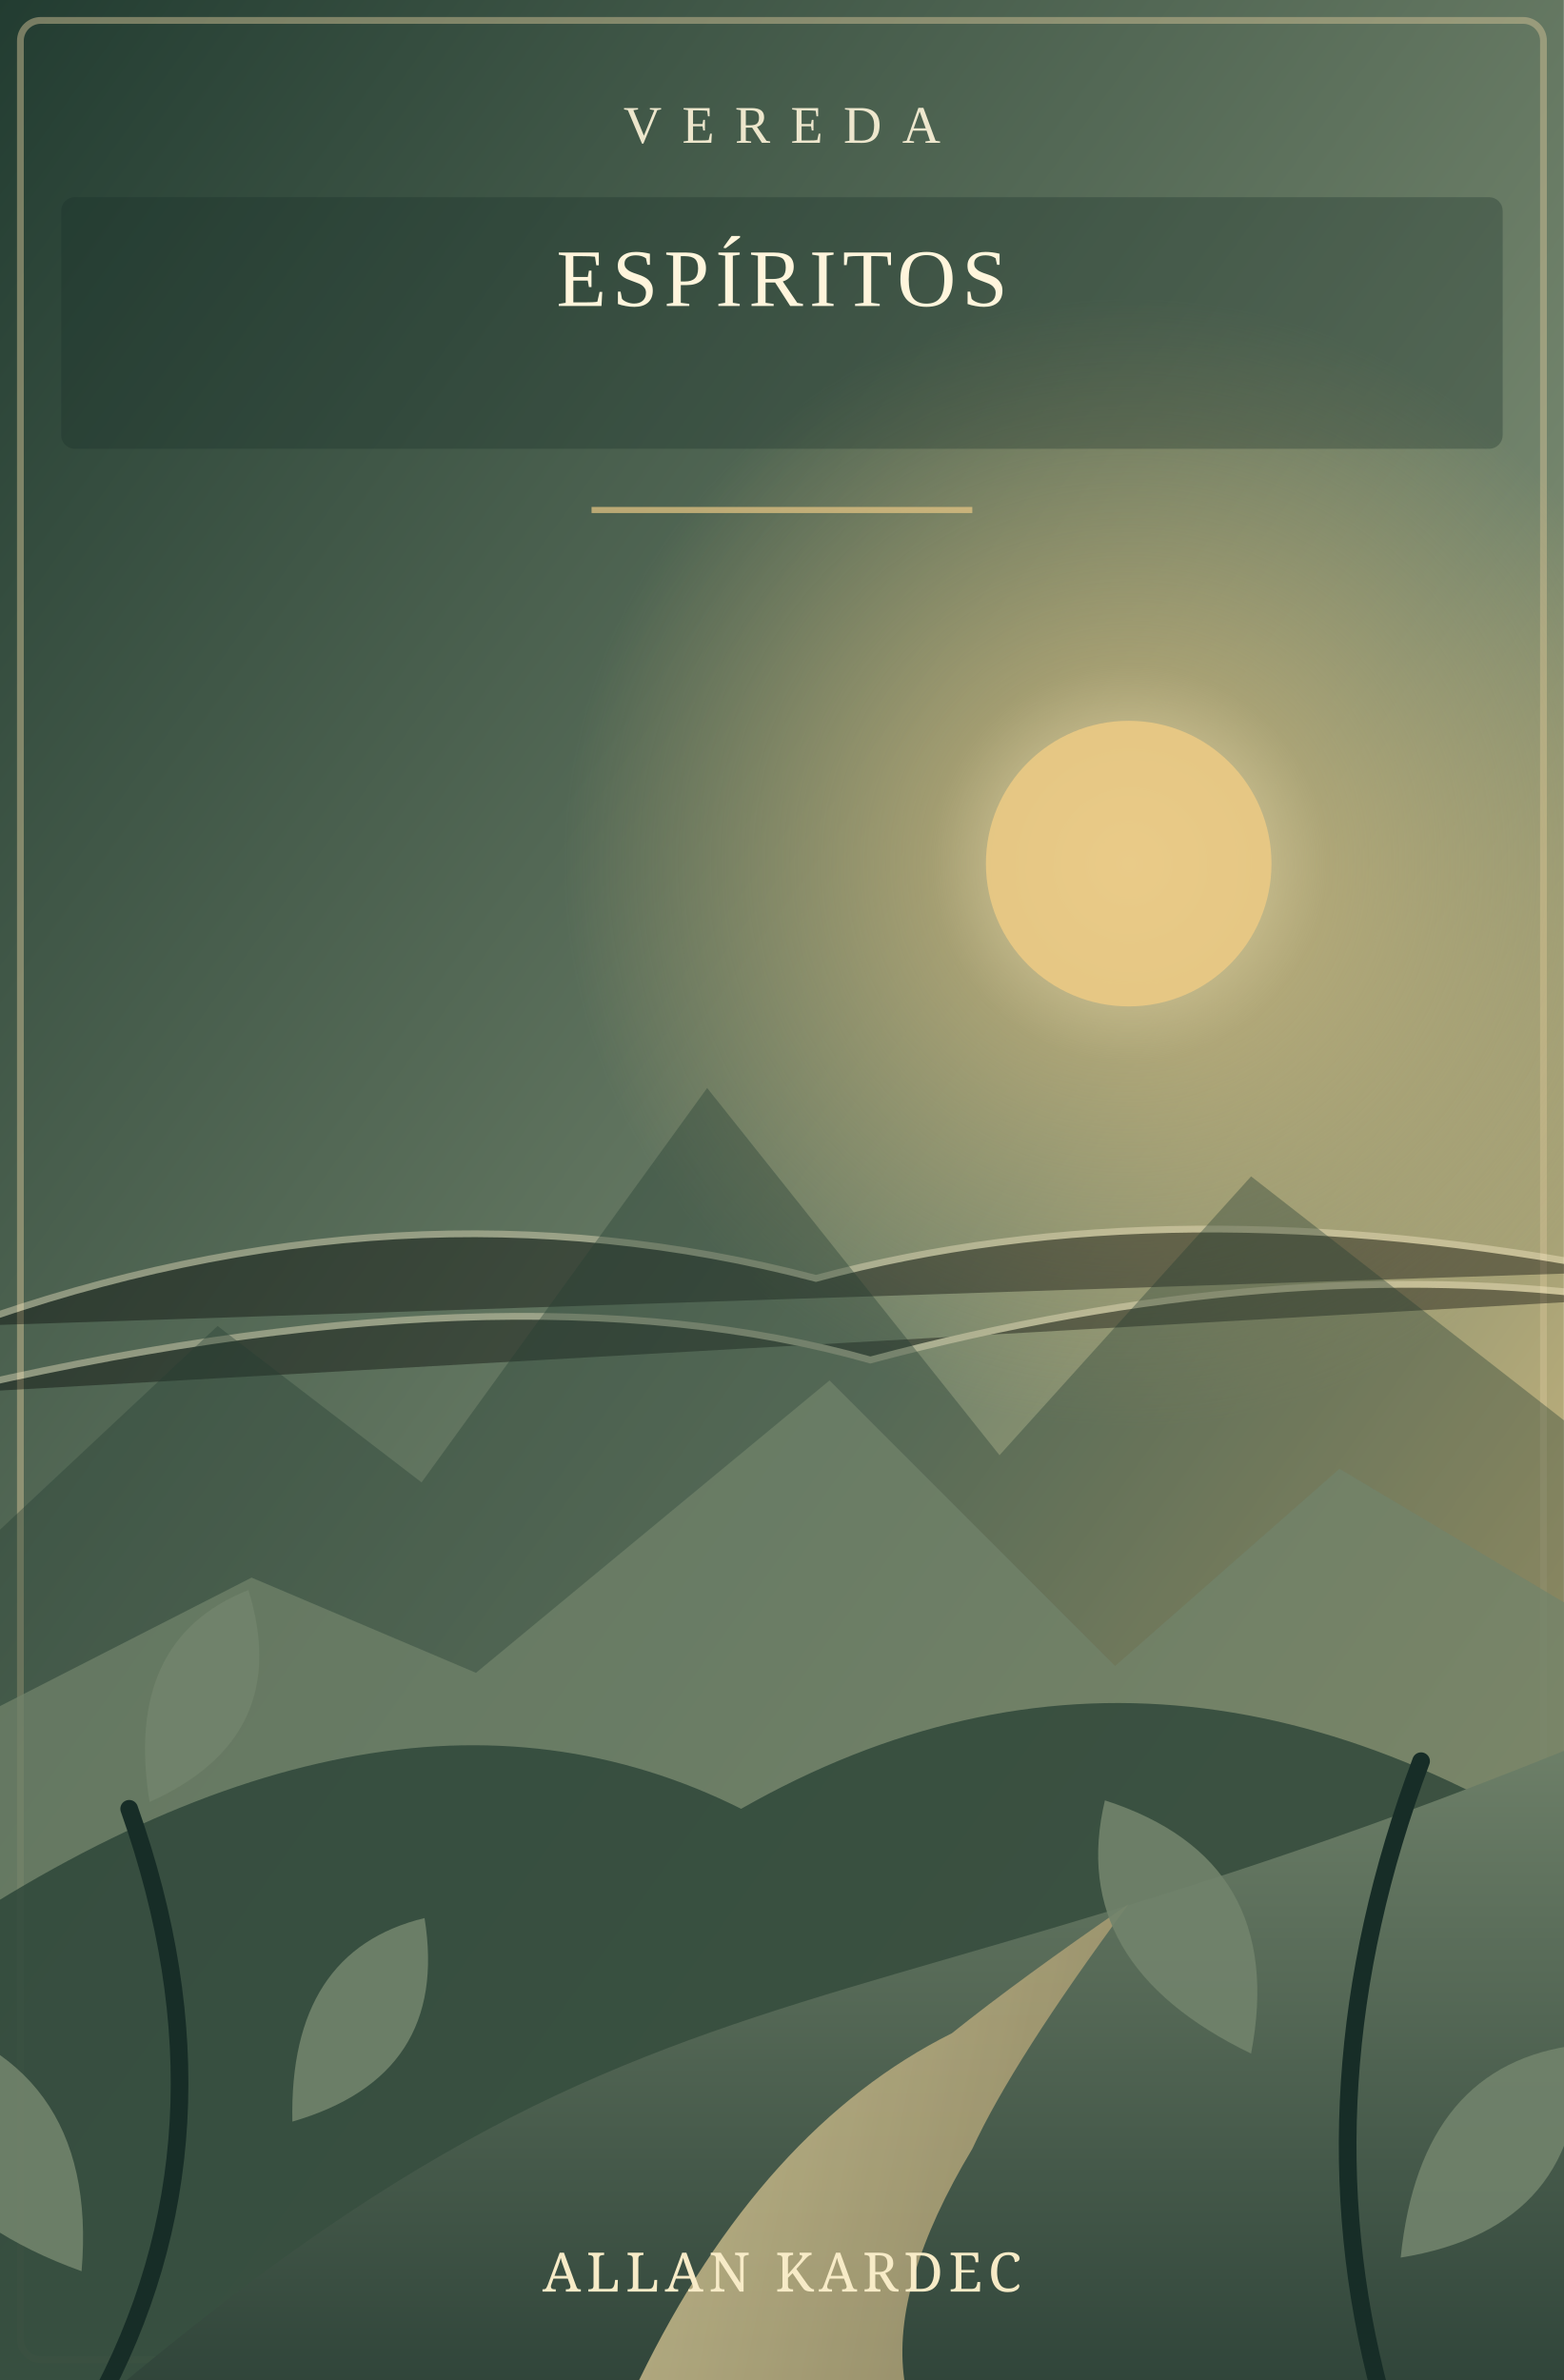
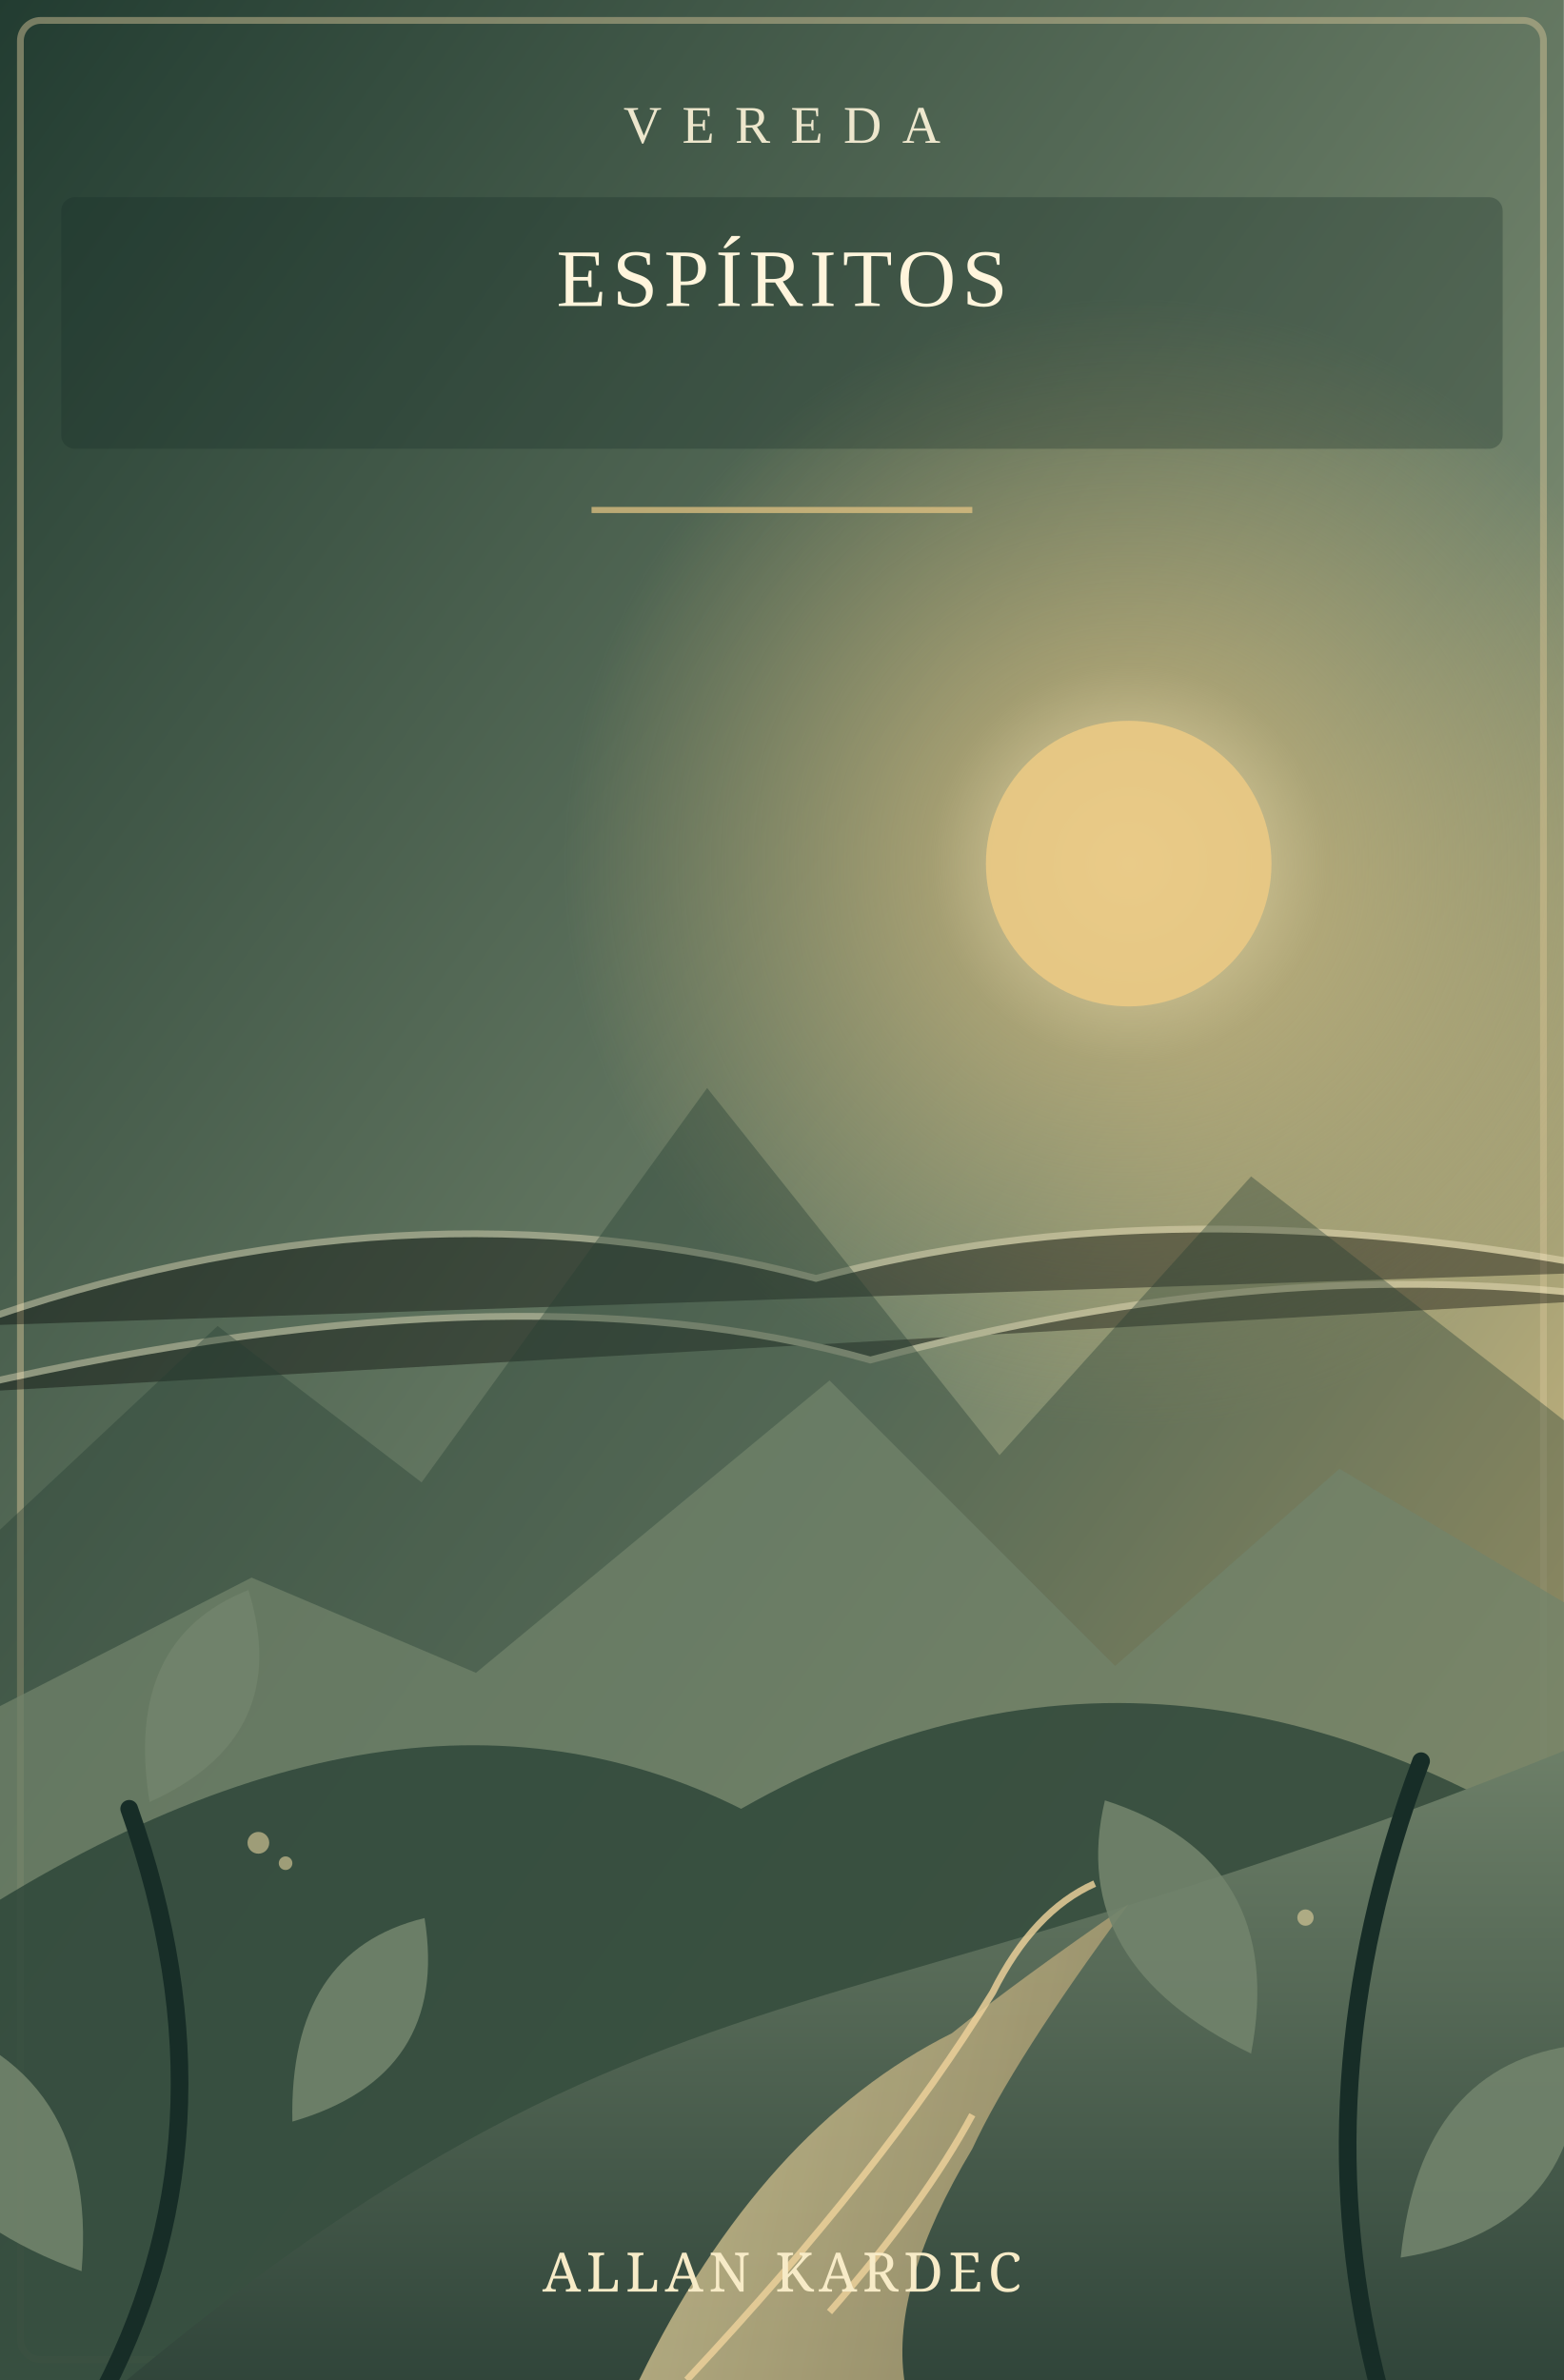
<svg xmlns="http://www.w3.org/2000/svg" viewBox="0 0 230 350" role="img" aria-labelledby="t d">
  <defs>
    <linearGradient id="sky" x1="0" y1="0" x2=".9" y2="1">
      <stop offset="0" stop-color="#223c31" />
      <stop offset=".60" stop-color="#71836b" />
      <stop offset="1" stop-color="#e9c884" />
    </linearGradient>
    <linearGradient id="front" x1="0" y1="0" x2="0" y2="1">
      <stop offset="0" stop-color="#71836b" />
      <stop offset="1" stop-color="#172d27" />
    </linearGradient>
    <radialGradient id="halo">
      <stop offset="0" stop-color="#fff2c8" stop-opacity=".95" />
      <stop offset=".35" stop-color="#e9c884" stop-opacity=".48" />
      <stop offset="1" stop-color="#e9c884" stop-opacity="0" />
    </radialGradient>
    <linearGradient id="trail" x1="0" y1="0" x2="1" y2=".2">
      <stop offset="0" stop-color="#ead7a0" />
      <stop offset="1" stop-color="#b3a174" />
    </linearGradient>
  </defs>
  <rect width="230" height="350" fill="url(#sky)" />
  <rect x="3" y="3" width="224" height="344" rx="3" fill="none" stroke="#d4c297" opacity=".48" stroke-width="1" />
  <circle cx="166" cy="127" r="83" fill="url(#halo)" />
  <circle cx="166" cy="127" r="21" fill="#e9c884" opacity=".93" />
  <g stroke="#fff1cd" opacity=".37" stroke-width="1">
    <path d="M-5 195 Q59 172 120 188 Q172 174 239 187" />
    <path d="M-9 205 Q75 185 128 200 Q188 184 239 191" />
  </g>
  <path d="M-15 239 L32 195 62 218 104 160 147 214 184 173 243 219 243 351 -15 351Z" fill="#223c31" opacity=".37" />
  <path d="M-10 256 L37 232 70 246 122 203 164 245 197 216 239 241 239 350 -10 350Z" fill="#71836b" opacity=".72" />
  <path d="M-16 290 Q55 239 109 266 Q174 229 243 280 L243 350 -16 350Z" fill="#223c31" opacity=".70" />
  <path d="M-18 383 C94 276 108 310 248 250 L248 390Z" fill="url(#front)" />
  <path d="M94 350 Q112 313 140 299 Q150 291 166 280 Q149 303 143 316 Q131 336 133 350Z" fill="url(#trail)" opacity=".72" />
  <g stroke="#172d27" stroke-width="2.6" fill="none" stroke-linecap="round">
    <path d="M14 354 Q36 314 19 266" />
    <path d="M203 352 Q191 307 209 259" />
  </g>
  <g>
    <path transform="translate(-3 295) rotate(-40) scale(1.1)" d="M0 0 Q-17 -25 0 -43 Q19 -22 0 0Z" fill="#71836b" opacity=".90" />
    <path transform="translate(22 265) rotate(25) scale(0.8)" d="M0 0 Q-17 -25 0 -43 Q19 -22 0 0Z" fill="#71836b" opacity=".90" />
    <path transform="translate(12 334) rotate(-36) scale(1.1)" d="M0 0 Q-17 -25 0 -43 Q19 -22 0 0Z" fill="#71836b" opacity=".90" />
    <path transform="translate(43 312) rotate(33) scale(0.83)" d="M0 0 Q-17 -25 0 -43 Q19 -22 0 0Z" fill="#71836b" opacity=".90" />
    <path transform="translate(206 332) rotate(40) scale(0.95)" d="M0 0 Q-17 -25 0 -43 Q19 -22 0 0Z" fill="#71836b" opacity=".90" />
    <path transform="translate(184 302) rotate(-30) scale(1)" d="M0 0 Q-17 -25 0 -43 Q19 -22 0 0Z" fill="#71836b" opacity=".90" />
  </g>
+   <g opacity=".82" stroke="#eed29b" stroke-width="1" fill="none">
+     <path d="M101 350Q130 319 146 293Q152 281 161 277" />
+     <path d="M122 340Q136 324 143 311" />
+   </g>
+   <g fill="#e8d5a1" opacity=".58">
+     <circle cx="38" cy="271" r="1.6" />
+     <circle cx="42" cy="274" r="1" />
+     <circle cx="192" cy="282" r="1.2" />
+   </g>
  <g opacity=".9" fill="#fff5da" font-family="Georgia, 'Times New Roman', serif" text-anchor="middle">
    <text x="115" y="21" font-size="7.8" letter-spacing="3">VEREDA</text>
  </g>
  <rect x="9" y="29" width="212" height="37" rx="2" fill="#172d27" opacity=".31" />
  <g fill="#fff5dc" font-family="Georgia, 'Times New Roman', serif" text-anchor="middle">
    <text x="115" y="45" font-size="12" letter-spacing=".9">ESPÍRITOS</text>
  </g>
  <path d="M87 75 H143" stroke="#e9c884" opacity=".7" stroke-width=".9" />
  <text x="115" y="337" text-anchor="middle" font-family="Georgia,serif" font-size="8" fill="#f7ebc7" letter-spacing=".8">ALLAN KARDEC</text>
</svg>
